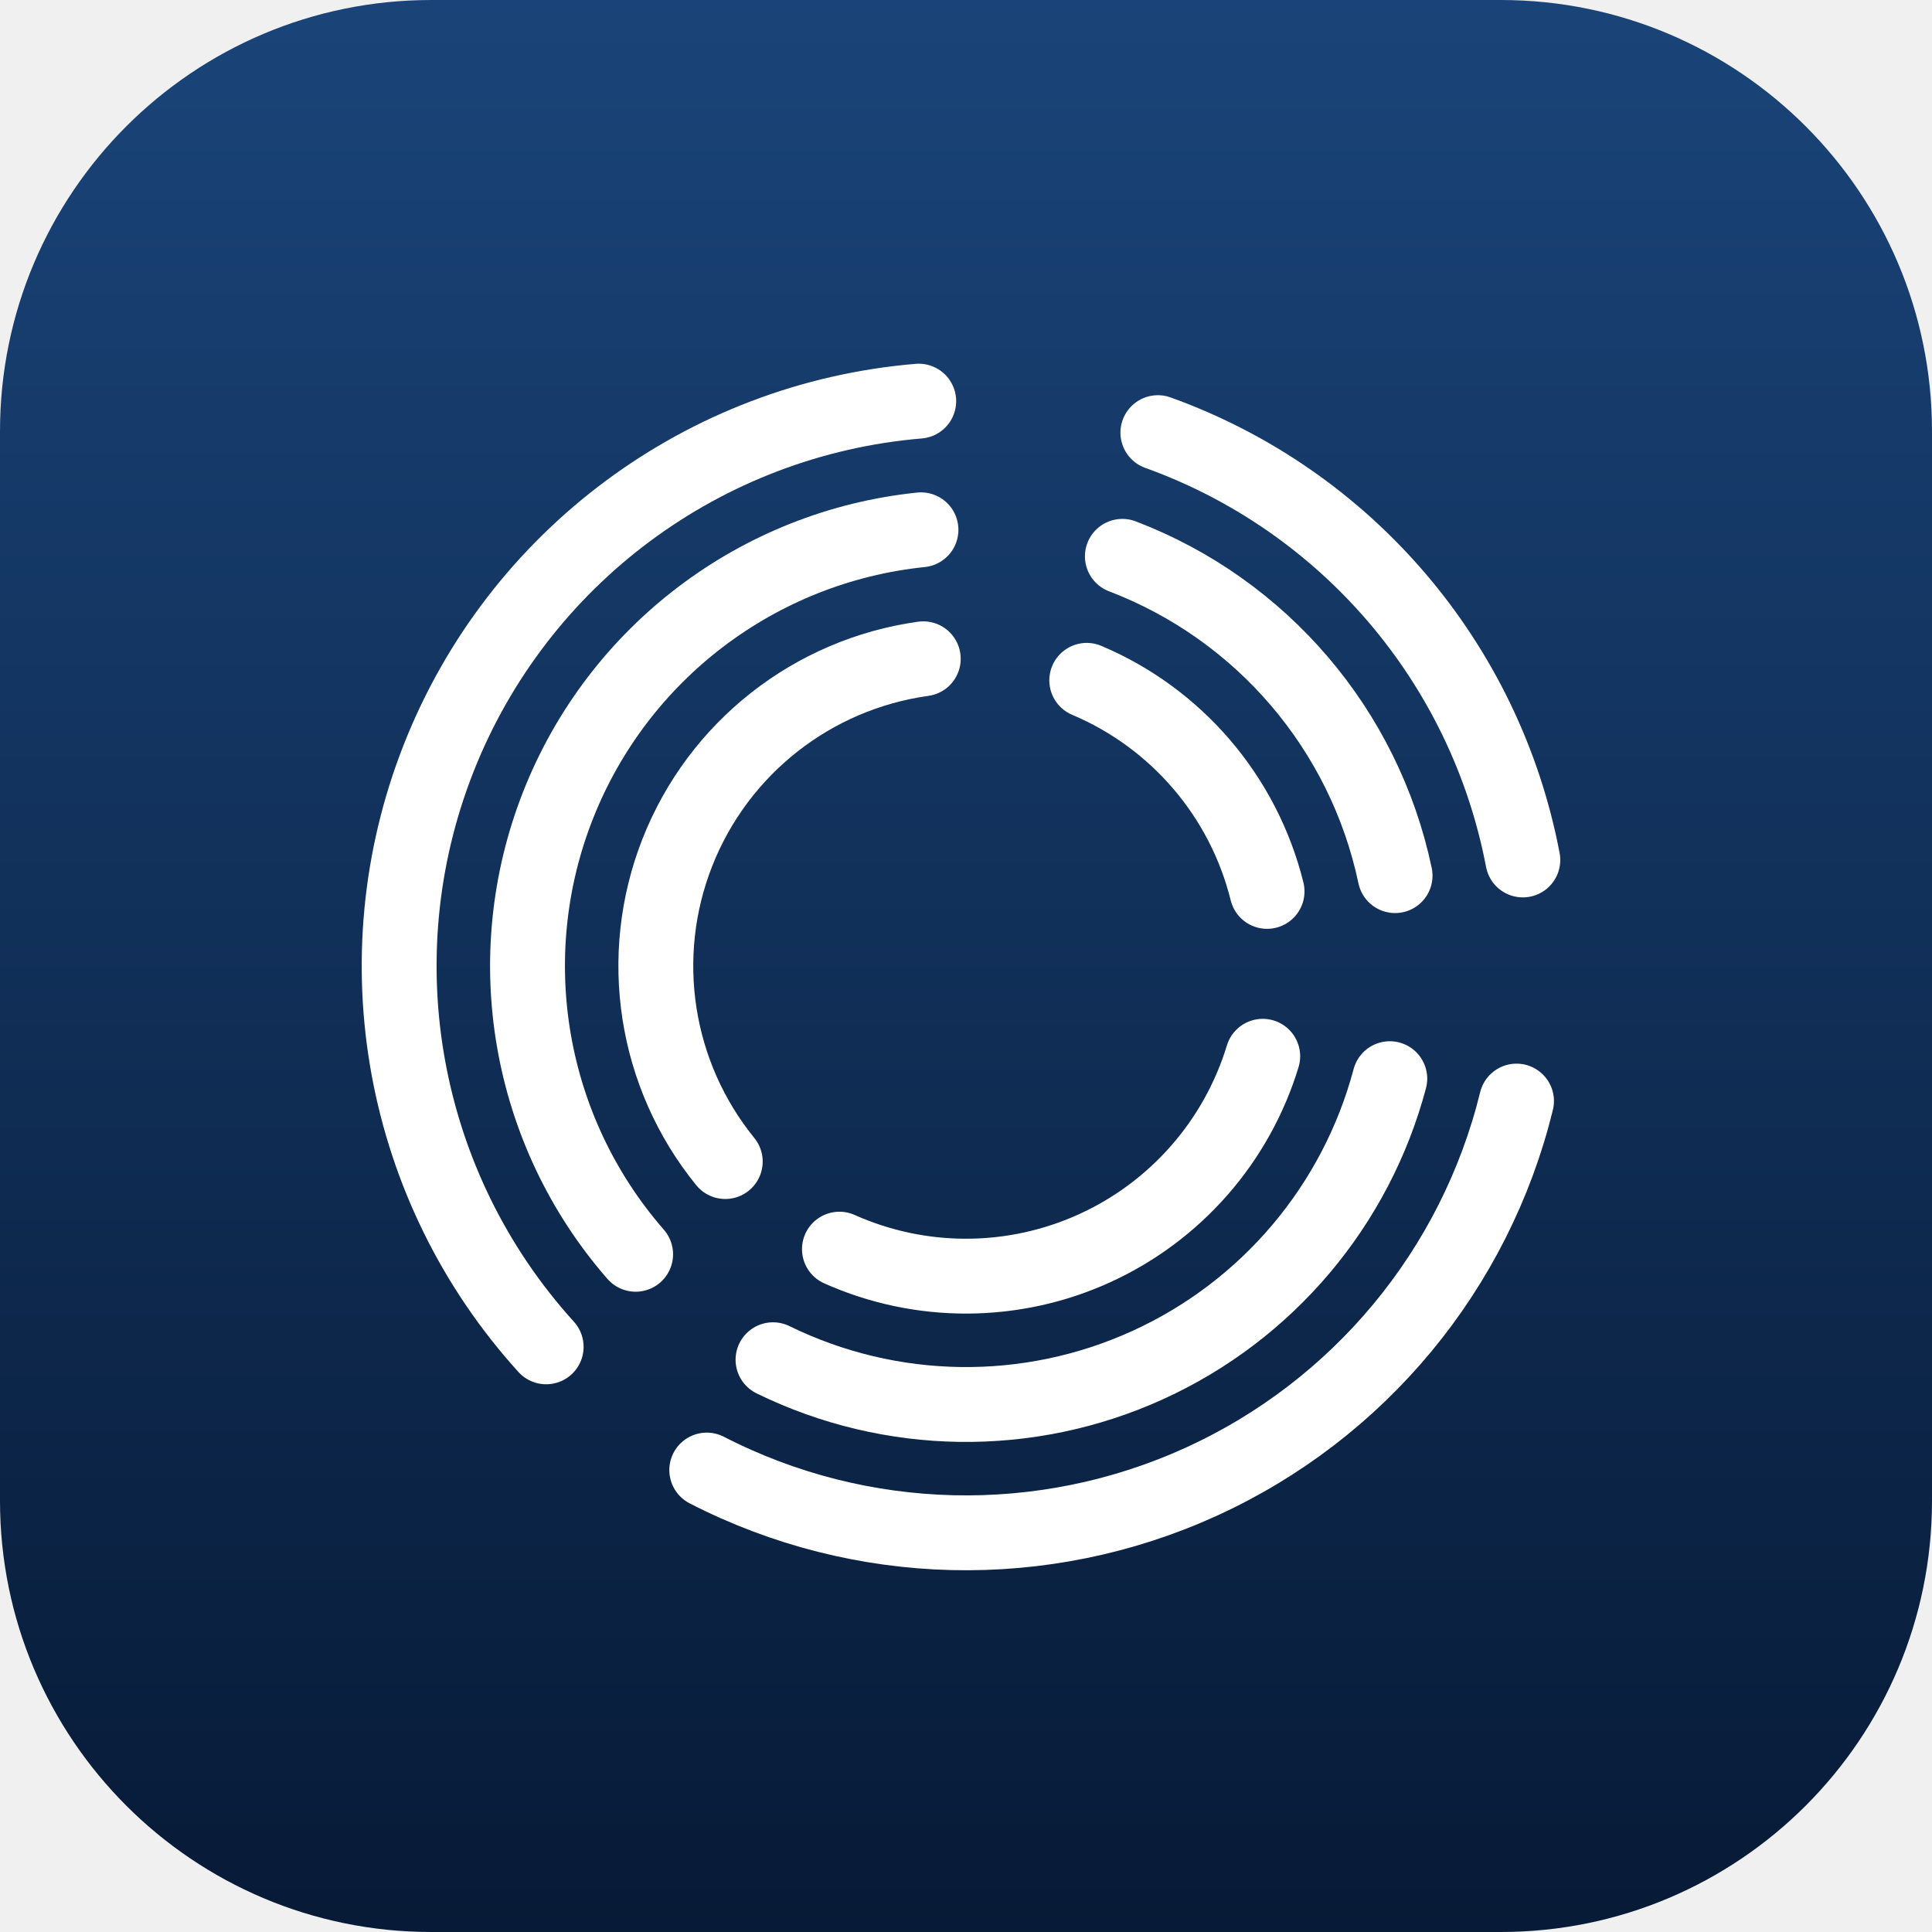
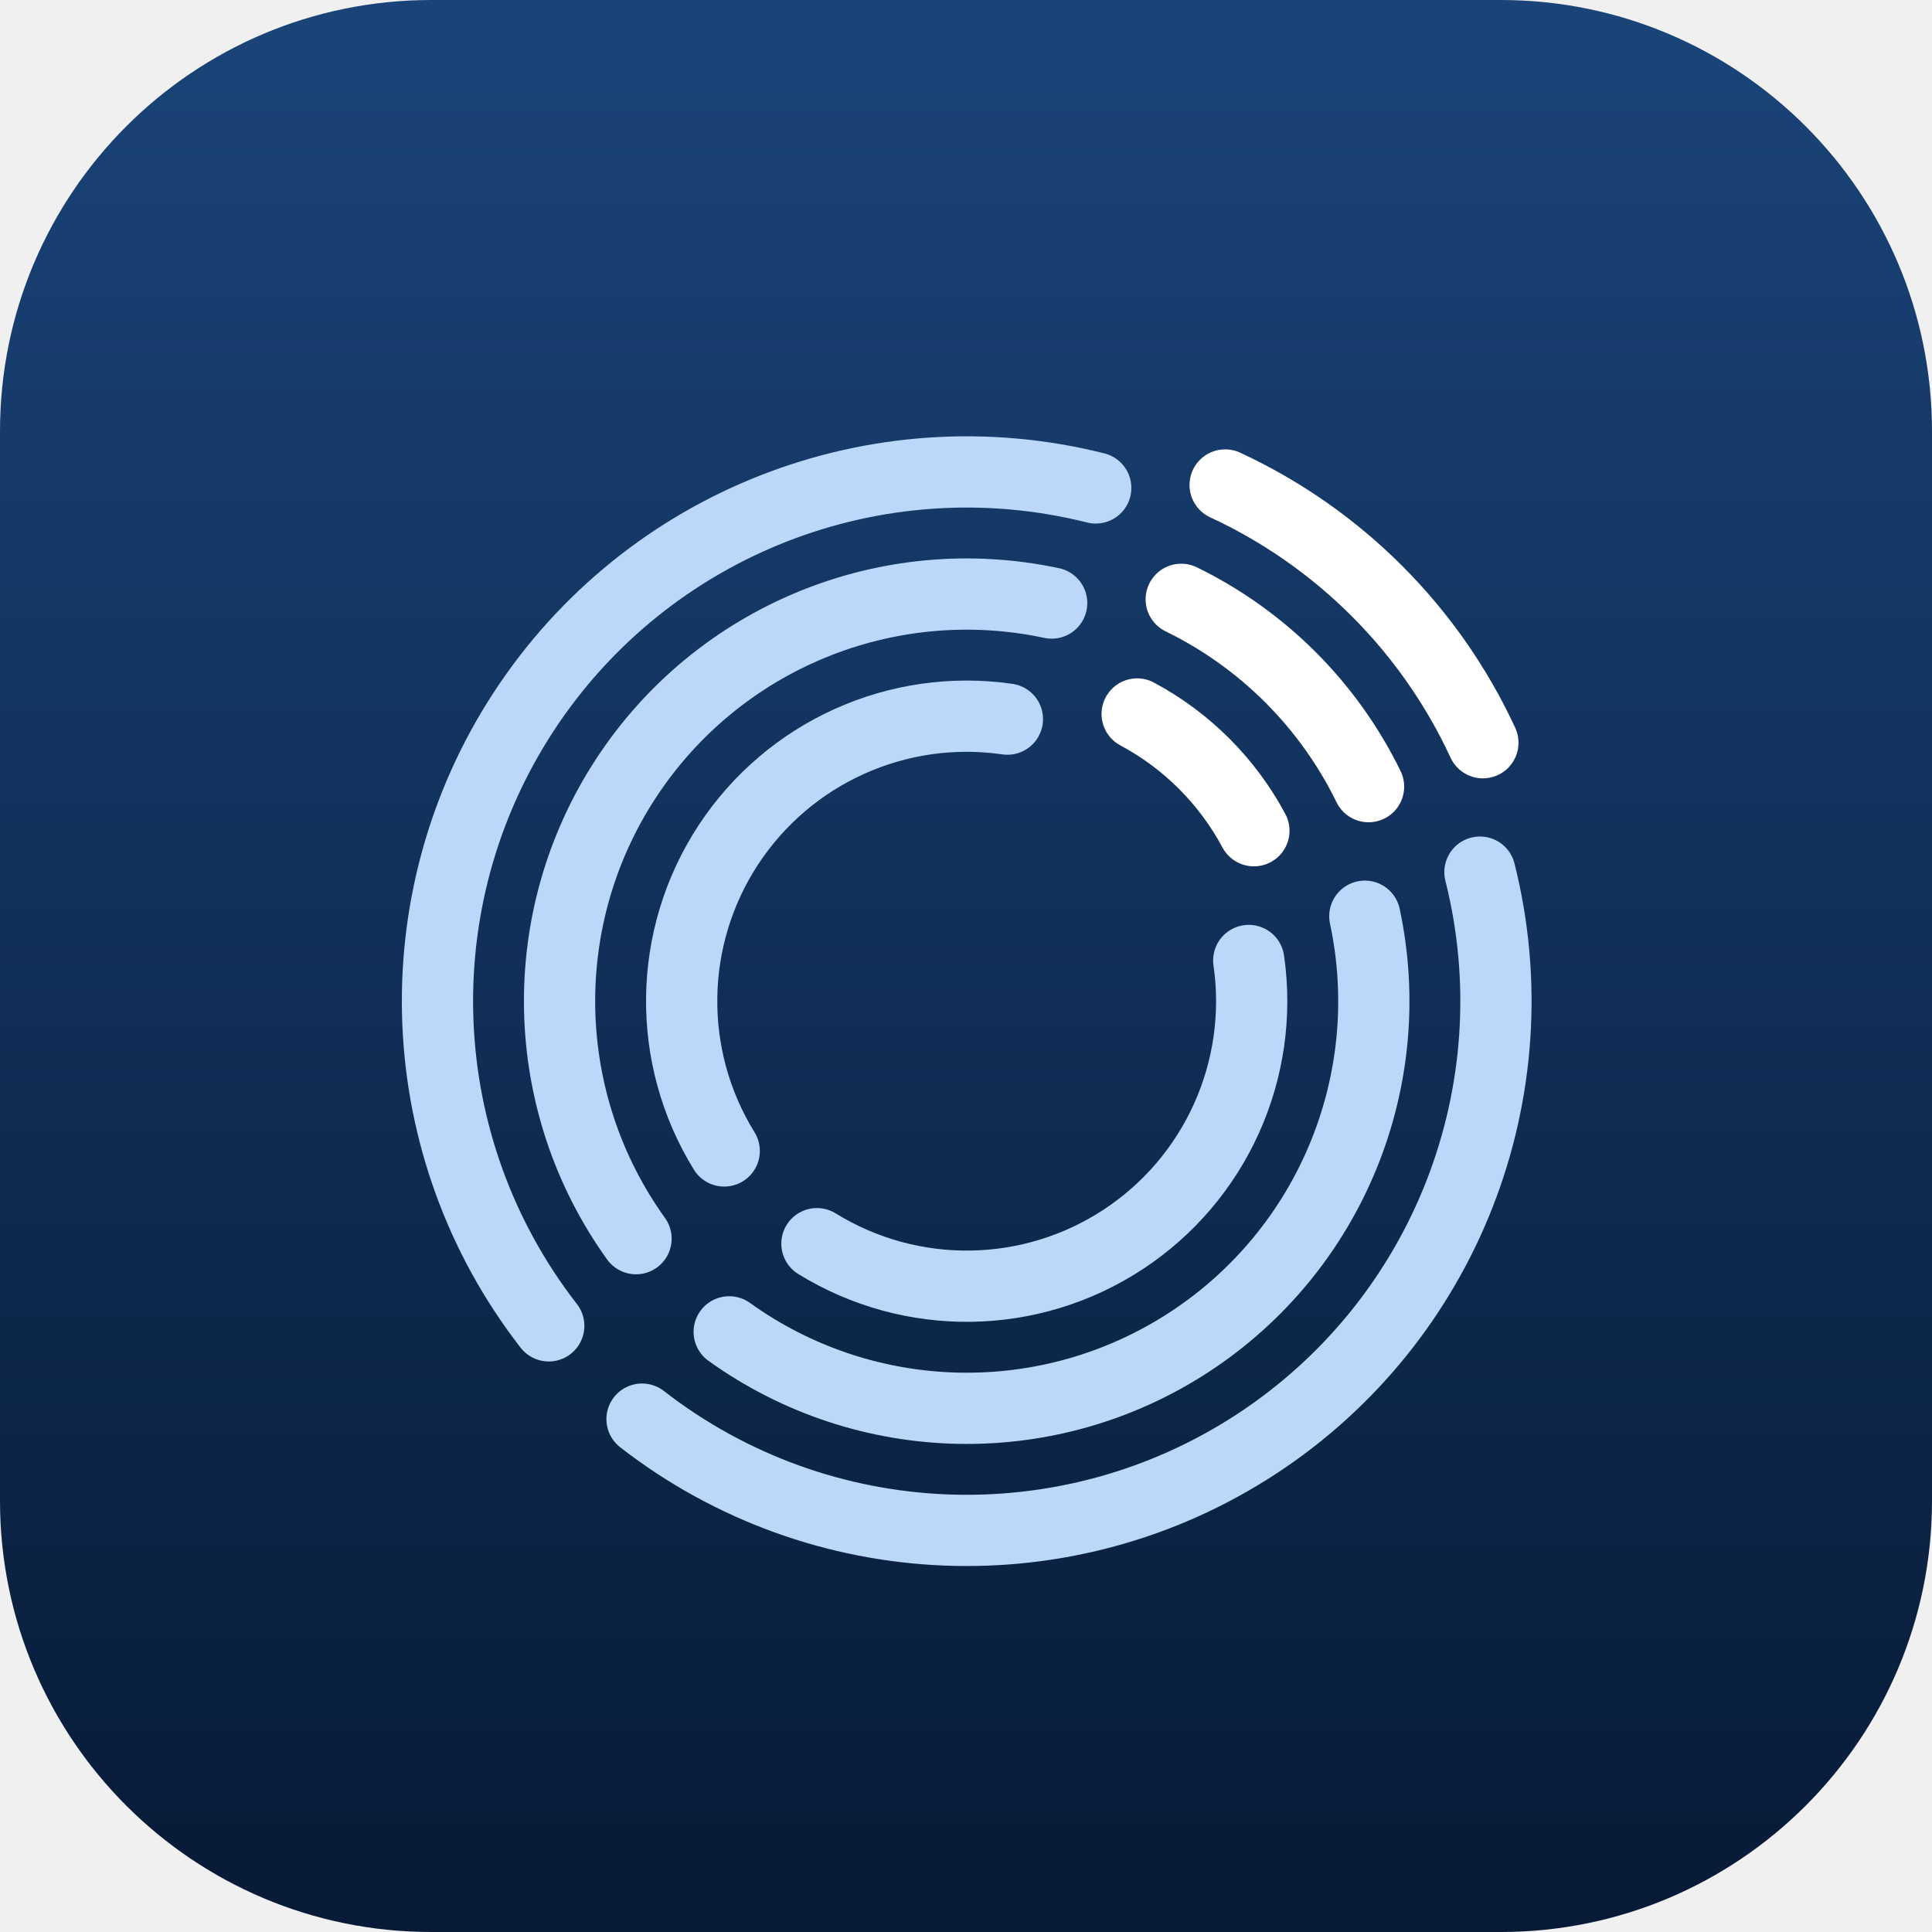
<svg xmlns="http://www.w3.org/2000/svg" viewBox="0 0 224 224">
  <defs>
    <linearGradient id="b" x1="0" y1="0" x2="0" y2="1">
      <stop offset="0" stop-color="#1A4479" />
      <stop offset="1" stop-color="#071A36" />
    </linearGradient>
  </defs>
  <rect width="224" height="224" rx="50" fill="url(#b)" />
-   <g transform="translate(42.56 42.56) scale(.62)" fill="none" stroke="#fff" stroke-width="14" stroke-linecap="round">
-     <path d="M104.01 54.55 A58 58 0 0 0 66.98 148.57" />
-     <path d="M88.33 164.95 A58 58 0 0 0 167.49 128.88" />
-     <path d="M168.30 98.05 A58 58 0 0 0 134.58 58.58" />
-     <path d="M103.58 30.43 A82 82 0 0 0 50.22 165.91" />
-     <path d="M75.91 185.63 A82 82 0 0 0 191.25 133.07" />
-     <path d="M192.24 95.10 A82 82 0 0 0 141.24 35.39" />
-     <path d="M103.16 6.37 A106 106 0 0 0 33.49 183.22" />
-     <path d="M63.52 206.26 A106 106 0 0 0 214.95 137.26" />
-     <path d="M216.13 92.17 A106 106 0 0 0 147.88 12.26" />
+   <g transform="translate(46 50) scale(.59)" fill="none" stroke-width="14" stroke-linecap="round">
+     <g stroke="#BBD7F9">
+       <path d="M120.00 56.57 A56 56 0 0 0 64.35 141.43" />
+       <path d="M82.57 159.65 A56 56 0 0 0 167.43 104.00" />
+       <path d="M128.70 33.76 A80 80 0 0 0 47.02 158.67" />
+       <path d="M65.33 176.98 A80 80 0 0 0 190.24 95.30" />
+       <path d="M137.36 11.14 A104 104 0 0 0 29.87 175.80" />
+       <path d="M48.20 194.13 A104 104 0 0 0 212.86 86.64" />
+     </g>
+     <g stroke="#fff">
+       <path d="M168.44 78.50 A56 56 0 0 0 145.50 55.56" />
+       <path d="M190.97 69.84 A80 80 0 0 0 154.16 33.03" />
+       <path d="M213.44 61.21 A104 104 0 0 0 162.79 10.56" />
+     </g>
  </g>
</svg>
